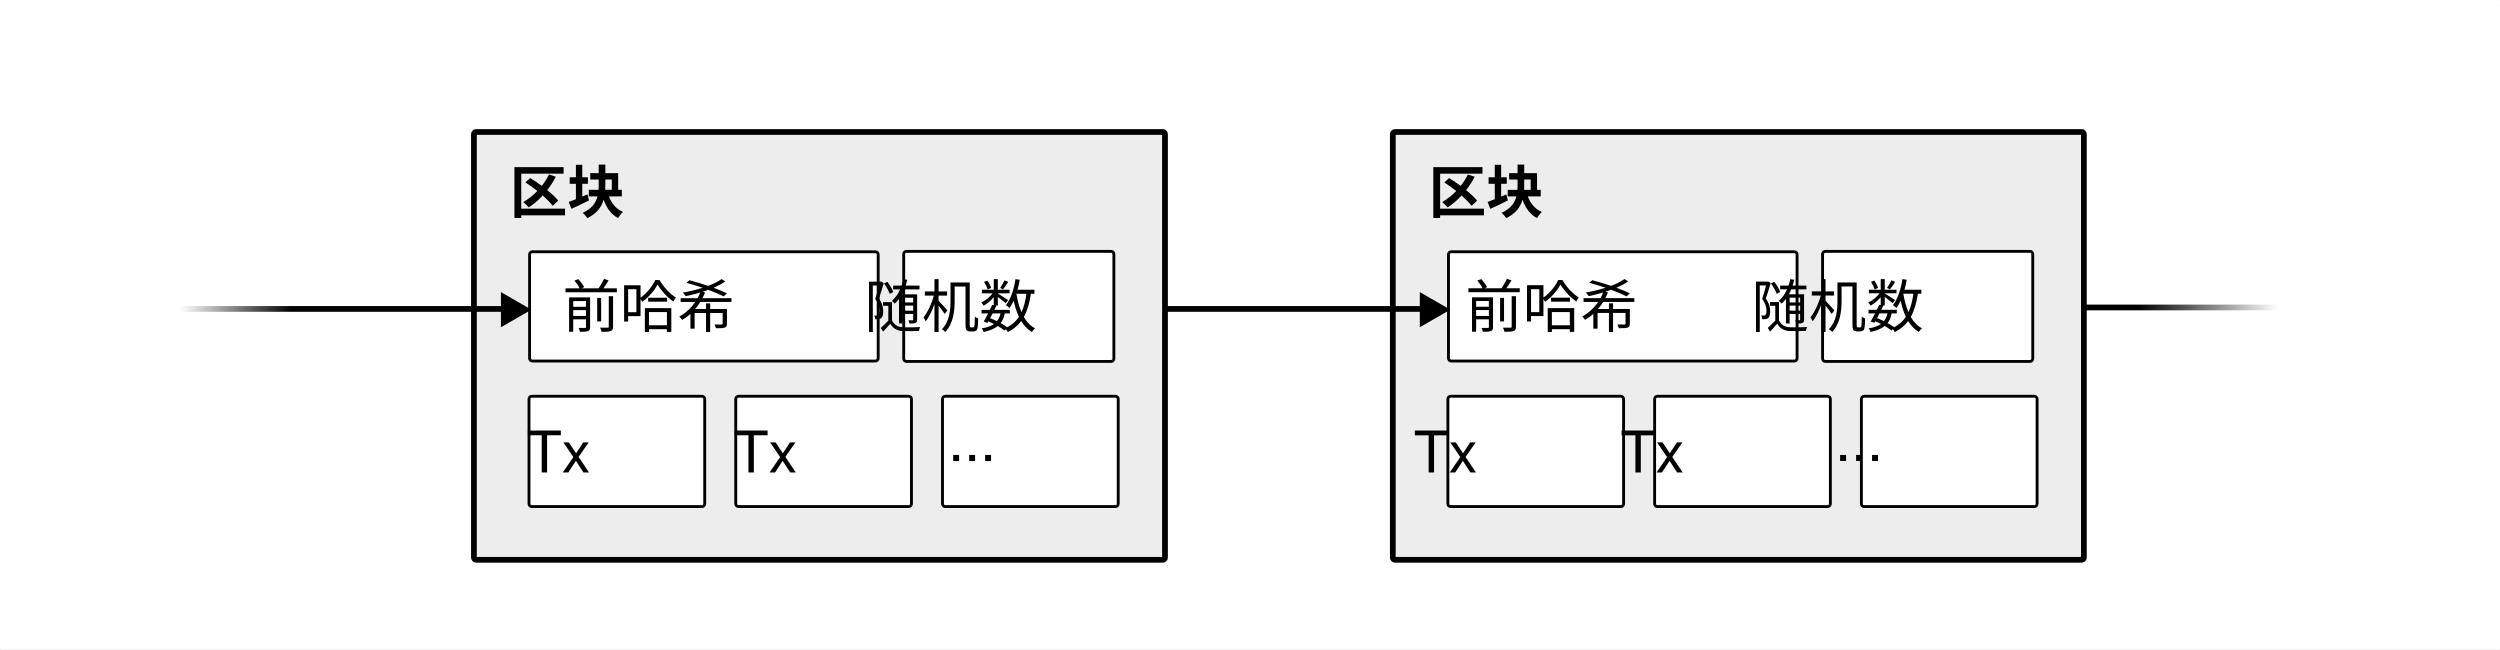
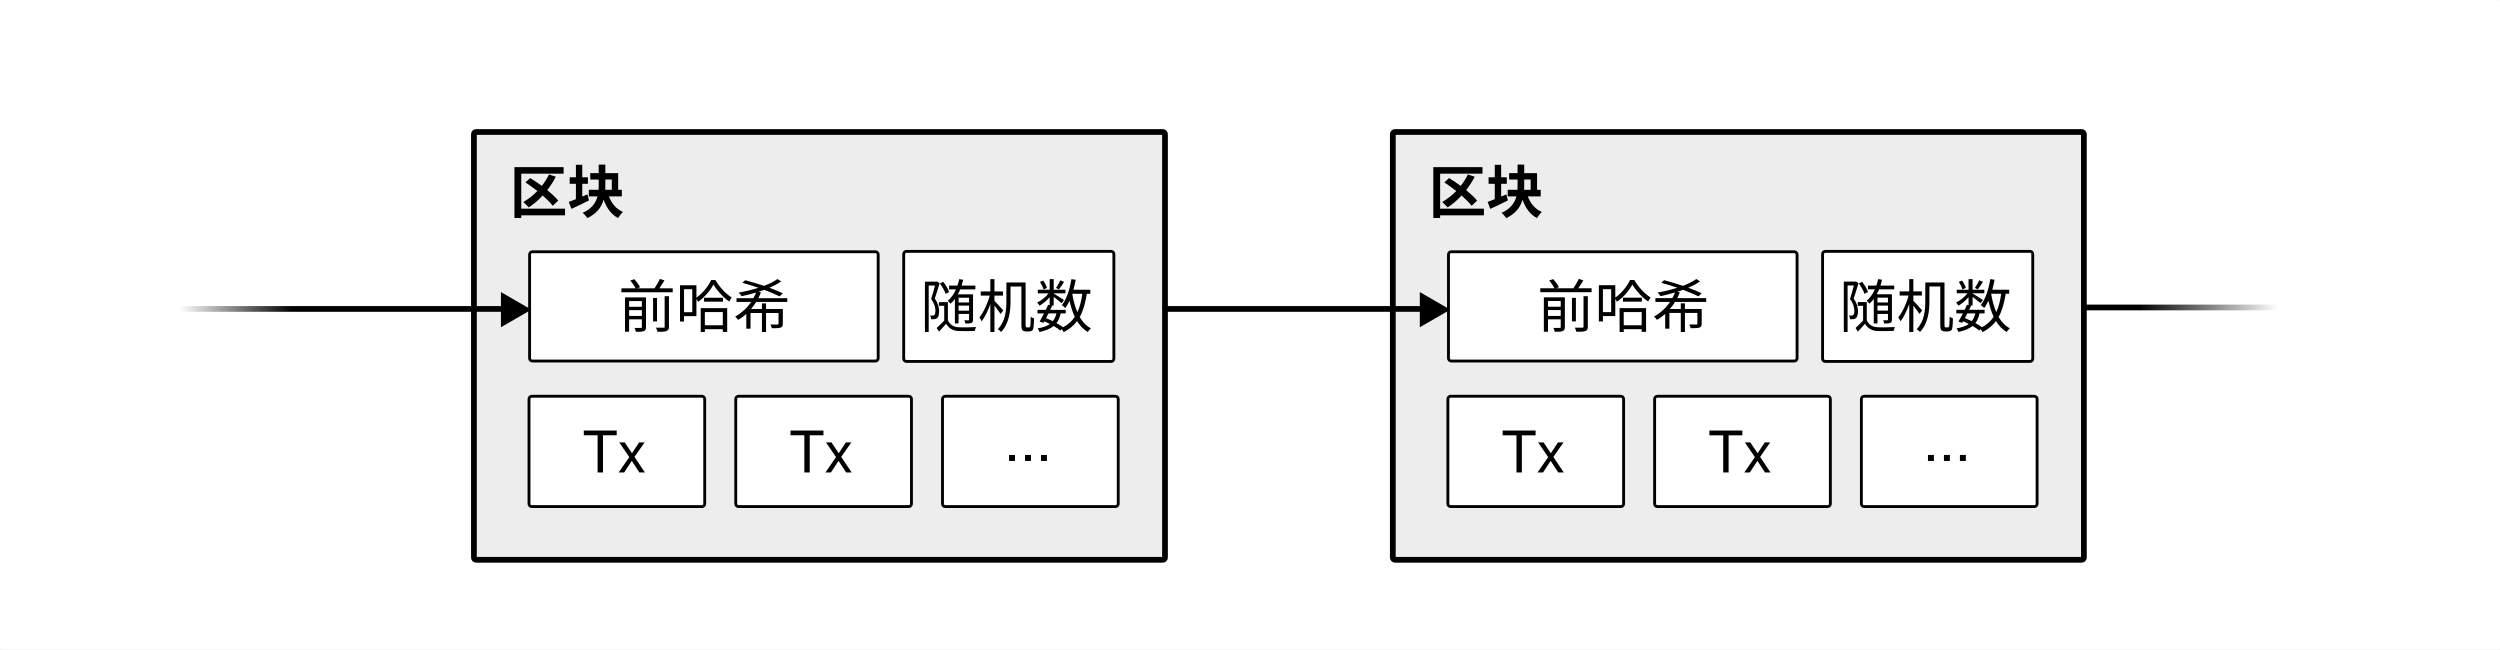
- <svg xmlns="http://www.w3.org/2000/svg" xmlns:xlink="http://www.w3.org/1999/xlink" version="1.1" width="738.848" height="191.93" id="svg11628" style="zoom: 1;">
-   <defs id="defs11630">
-     <linearGradient id="linearGradient5358">
-       <stop id="stop5360" style="stop-color:#ffffff;stop-opacity:0" offset="0" />
-       <stop id="stop5370" style="stop-color:#ffffff;stop-opacity:1" offset="0.5" />
-       <stop id="stop5362" style="stop-color:#ffffff;stop-opacity:1" offset="1" />
+ <svg xmlns="http://www.w3.org/2000/svg" xmlns:xlink="http://www.w3.org/1999/xlink" width="738.848" height="191.93" style="zoom:1">
+   <defs>
+     <linearGradient id="a">
+       <stop offset="0" stop-color="#fff" stop-opacity="0" />
+       <stop offset=".5" stop-color="#fff" />
+       <stop offset="1" stop-color="#fff" />
    </linearGradient>
-     <linearGradient id="linearGradient5358-7">
-       <stop id="stop5360-5" style="stop-color:#ffffff;stop-opacity:0" offset="0" />
-       <stop id="stop5370-5" style="stop-color:#ffffff;stop-opacity:1" offset="0.5" />
-       <stop id="stop5362-8" style="stop-color:#ffffff;stop-opacity:1" offset="1" />
+     <linearGradient id="b">
+       <stop offset="0" stop-color="#fff" stop-opacity="0" />
+       <stop offset=".5" stop-color="#fff" />
+       <stop offset="1" stop-color="#fff" />
    </linearGradient>
-     <linearGradient id="linearGradient5358-5">
-       <stop id="stop5360-6" style="stop-color:#ffffff;stop-opacity:0" offset="0" />
-       <stop id="stop5370-2" style="stop-color:#ffffff;stop-opacity:1" offset="0.5" />
-       <stop id="stop5362-6" style="stop-color:#ffffff;stop-opacity:1" offset="1" />
+     <linearGradient id="e" x1="558.56" x2="618.268" y1="112.415" y2="112.415" gradientTransform="matrix(.81346 0 0 .10434 16.71 27.644)" gradientUnits="userSpaceOnUse" spreadMethod="pad" xlink:href="#c" />
+     <linearGradient id="c">
+       <stop offset="0" stop-color="#fff" stop-opacity="0" />
+       <stop offset=".5" stop-color="#fff" />
+       <stop offset="1" stop-color="#fff" />
    </linearGradient>
-     <linearGradient id="linearGradient5358-7-2">
-       <stop id="stop5360-5-9" style="stop-color:#ffffff;stop-opacity:0" offset="0" />
-       <stop id="stop5370-5-1" style="stop-color:#ffffff;stop-opacity:1" offset="0.5" />
-       <stop id="stop5362-8-6" style="stop-color:#ffffff;stop-opacity:1" offset="1" />
-     </linearGradient>
-     <linearGradient x1="558.56" y1="112.415" x2="618.268" y2="112.415" id="linearGradient6080" xlink:href="#linearGradient5358-7-3" gradientUnits="userSpaceOnUse" gradientTransform="matrix(0.6579843,0,0,0.1043441,-596.3015,346.0291)" spreadMethod="pad" />
-     <linearGradient id="linearGradient5358-7-3">
-       <stop id="stop5360-5-5" style="stop-color:#ffffff;stop-opacity:0" offset="0" />
-       <stop id="stop5370-5-0" style="stop-color:#ffffff;stop-opacity:1" offset="0.5" />
-       <stop id="stop5362-8-7" style="stop-color:#ffffff;stop-opacity:1" offset="1" />
-     </linearGradient>
-     <linearGradient x1="558.56" y1="112.415" x2="618.268" y2="112.415" id="linearGradient6894" xlink:href="#linearGradient5358-7-3-4" gradientUnits="userSpaceOnUse" gradientTransform="matrix(0.8134621,0,0,0.1043441,95.83907,344.6005)" spreadMethod="pad" />
-     <linearGradient id="linearGradient5358-7-3-4">
-       <stop id="stop5360-5-5-1" style="stop-color:#ffffff;stop-opacity:0" offset="0" />
-       <stop id="stop5370-5-0-7" style="stop-color:#ffffff;stop-opacity:1" offset="0.5" />
-       <stop id="stop5362-8-7-5" style="stop-color:#ffffff;stop-opacity:1" offset="1" />
-     </linearGradient>
-     <linearGradient x1="558.56" y1="112.415" x2="618.268" y2="112.415" id="linearGradient11297" xlink:href="#linearGradient5358-7-3-4-2" gradientUnits="userSpaceOnUse" gradientTransform="matrix(0.8134621,0,0,0.1043441,16.70926,27.64392)" spreadMethod="pad" />
-     <linearGradient id="linearGradient5358-7-3-4-2">
-       <stop id="stop5360-5-5-1-4" style="stop-color:#ffffff;stop-opacity:0" offset="0" />
-       <stop id="stop5370-5-0-7-7" style="stop-color:#ffffff;stop-opacity:1" offset="0.5" />
-       <stop id="stop5362-8-7-5-9" style="stop-color:#ffffff;stop-opacity:1" offset="1" />
-     </linearGradient>
-     <linearGradient x1="558.56" y1="112.415" x2="618.268" y2="112.415" id="linearGradient11299" xlink:href="#linearGradient5358-7-3-7" gradientUnits="userSpaceOnUse" gradientTransform="matrix(0.6579843,0,0,0.1043441,-517.1717,29.07249)" spreadMethod="pad" />
-     <linearGradient id="linearGradient5358-7-3-7">
-       <stop id="stop5360-5-5-2" style="stop-color:#ffffff;stop-opacity:0" offset="0" />
-       <stop id="stop5370-5-0-6" style="stop-color:#ffffff;stop-opacity:1" offset="0.5" />
-       <stop id="stop5362-8-7-55" style="stop-color:#ffffff;stop-opacity:1" offset="1" />
+     <linearGradient id="f" x1="558.56" x2="618.268" y1="112.415" y2="112.415" gradientTransform="matrix(.65798 0 0 .10434 -517.172 29.072)" gradientUnits="userSpaceOnUse" spreadMethod="pad" xlink:href="#d" />
+     <linearGradient id="d">
+       <stop offset="0" stop-color="#fff" stop-opacity="0" />
+       <stop offset=".5" stop-color="#fff" />
+       <stop offset="1" stop-color="#fff" />
    </linearGradient>
  </defs>
-   <g transform="translate(548.2893,-424.6475)" id="layer1">
-     <rect width="738.848" height="191.93" ry="0.434" x="-548.289" y="424.647" id="rect11224" style="color:#000000;fill:#ffffff;fill-opacity:1;fill-rule:nonzero;stroke:none;stroke-width:1;marker:none;visibility:visible;display:inline;overflow:visible;enable-background:accumulate" />
-     <g transform="matrix(1.697282,0,0,1.697282,-715.807,448.2063)" id="g11245">
-       <path d="m 387.805,39.662 110.889,0" id="path3814-6-7-1-9-4" style="fill:none;stroke:#000000;stroke-width:1;stroke-linecap:round;stroke-linejoin:round;stroke-miterlimit:4;stroke-opacity:1;stroke-dasharray:none" />
-       <rect width="48.57" height="19.722" ry="0.086" x="471.077" y="29.513" id="rect5356-5-5-8-8" style="color:#000000;fill:url(#linearGradient11297);fill-opacity:1;fill-rule:nonzero;stroke:#000000;stroke-width:0;stroke-linecap:round;stroke-linejoin:round;stroke-miterlimit:4;stroke-opacity:1;stroke-dasharray:none;stroke-dashoffset:0;marker:none;visibility:visible;display:inline;overflow:visible;enable-background:accumulate" />
-       <g transform="translate(124.1396,-506.1067)" id="g7456-7">
-         <rect width="120.332" height="74.49" ry="0.384" x="217.081" y="515.208" id="rect2987-7-2-0" style="color:#000000;fill:#ededed;fill-opacity:1;fill-rule:nonzero;stroke:#000000;stroke-width:1;stroke-linecap:round;stroke-linejoin:round;stroke-miterlimit:4;stroke-opacity:1;stroke-dasharray:none;stroke-dashoffset:0;marker:none;visibility:visible;display:inline;overflow:visible;enable-background:accumulate" />
-         <text x="223.322" y="529.279" id="text2989-6-8-9-6" xml:space="preserve" style="font-size:10px;font-style:normal;font-weight:normal;line-height:125%;letter-spacing:0px;word-spacing:0px;fill:#000000;fill-opacity:1;stroke:none;font-family:Helvetica">
-           <tspan x="223.322" y="529.279" id="tspan2991-4-4-6-7" style="font-weight:bold;-inkscape-font-specification:Helvetica Bold">区块</tspan>
+   <g transform="translate(548.29 -424.647)">
+     <rect width="738.848" height="191.93" x="-548.289" y="424.647" overflow="visible" ry=".434" style="marker:none" fill="#fff" color="#000" />
+     <g transform="translate(-715.807 448.206) scale(1.69728)">
+       <path fill="none" stroke="#000" stroke-linecap="round" stroke-linejoin="round" d="M387.805 39.662h110.889" />
+       <rect width="48.57" height="19.722" x="471.077" y="29.513" overflow="visible" ry=".086" style="marker:none" fill="url(#e)" color="#000" />
+       <g transform="translate(124.14 -506.107)">
+         <rect width="120.332" height="74.49" x="217.081" y="515.208" stroke="#000" stroke-linejoin="round" ry=".384" style="marker:none" fill="#ededed" stroke-linecap="round" color="#000" overflow="visible" />
+         <text x="223.322" y="529.279" style="line-height:125%" font-family="Helvetica" font-size="10" font-weight="400" letter-spacing="0" word-spacing="0">
+           <tspan x="223.322" y="529.279" style="-inkscape-font-specification:Helvetica Bold" font-weight="700">区块</tspan>
        </text>
-         <rect width="60.698" height="19.03" ry="0.478" x="226.773" y="536.062" id="rect3777-9-15-5-4-5" style="color:#000000;fill:#ffffff;fill-opacity:1;fill-rule:nonzero;stroke:#000000;stroke-width:0.5;stroke-linecap:round;stroke-linejoin:round;stroke-miterlimit:4;stroke-opacity:1;stroke-dasharray:none;stroke-dashoffset:0;marker:none;visibility:visible;display:inline;overflow:visible;enable-background:accumulate" />
-         <text x="257.227" y="549.238" id="text3779-6-2-6-7-8" xml:space="preserve" style="font-size:10px;font-style:normal;font-weight:normal;line-height:125%;letter-spacing:0px;word-spacing:0px;fill:#000000;fill-opacity:1;stroke:none;font-family:Helvetica">
-           <tspan x="257.227" y="549.238" id="tspan3783-2-5-5-92-3" style="text-align:center;text-anchor:middle">前哈希</tspan>
+         <rect width="60.698" height="19.03" x="226.773" y="536.062" stroke="#000" stroke-linecap="round" overflow="visible" ry=".478" style="marker:none" fill="#fff" stroke-linejoin="round" stroke-width=".5" color="#000" />
+         <text x="257.227" y="549.238" style="line-height:125%" font-family="Helvetica" font-size="10" font-weight="400" letter-spacing="0" word-spacing="0">
+           <tspan x="257.227" y="549.238" style="text-align:center" text-anchor="middle">前哈希</tspan>
        </text>
-         <g transform="translate(25.2132,0)" id="g7344-9" style="stroke-width:0.5;stroke-miterlimit:4;stroke-dasharray:none">
-           <rect width="36.596" height="19.171" ry="0.482" x="266.702" y="535.991" id="rect3777-9-15-5-7-3-4" style="color:#000000;fill:#ffffff;fill-opacity:1;fill-rule:nonzero;stroke:#000000;stroke-width:0.5;stroke-linecap:round;stroke-linejoin:round;stroke-miterlimit:4;stroke-opacity:1;stroke-dasharray:none;stroke-dashoffset:0;marker:none;visibility:visible;display:inline;overflow:visible;enable-background:accumulate" />
-           <text x="284.6" y="549.238" id="text3779-6-2-6-0-8-1" xml:space="preserve" style="font-size:10px;font-style:normal;font-weight:normal;line-height:125%;letter-spacing:0px;word-spacing:0px;fill:#000000;fill-opacity:1;stroke:none;font-family:Helvetica">
-             <tspan x="284.6" y="549.238" id="tspan3783-2-5-5-1-5-5" style="text-align:center;text-anchor:middle">随机数</tspan>
+         <g stroke-width=".5" transform="translate(25.213)">
+           <rect width="36.596" height="19.171" x="266.702" y="535.991" stroke="#000" stroke-linejoin="round" ry=".482" style="marker:none" fill="#fff" stroke-linecap="round" color="#000" overflow="visible" />
+           <text x="284.6" y="549.238" style="line-height:125%" font-family="Helvetica" font-size="10" font-weight="400" letter-spacing="0" word-spacing="0">
+             <tspan x="284.6" y="549.238" style="text-align:center" text-anchor="middle">随机数</tspan>
          </text>
        </g>
-         <g id="g7397-6">
-           <rect width="30.596" height="19.212" ry="0.483" x="226.671" y="561.225" id="rect3777-9-15-5-7-0-2-9" style="color:#000000;fill:#ffffff;fill-opacity:1;fill-rule:nonzero;stroke:#000000;stroke-width:0.5;stroke-linecap:round;stroke-linejoin:round;stroke-miterlimit:4;stroke-opacity:1;stroke-dasharray:none;stroke-dashoffset:0;marker:none;visibility:visible;display:inline;overflow:visible;enable-background:accumulate" />
-           <text x="241.56" y="574.492" id="text3779-6-2-6-0-6-4-8" xml:space="preserve" style="font-size:10px;font-style:normal;font-weight:normal;line-height:125%;letter-spacing:0px;word-spacing:0px;fill:#000000;fill-opacity:1;stroke:none;font-family:Helvetica">
-             <tspan x="241.56" y="574.492" id="tspan3783-2-5-5-1-6-7-9" style="text-align:center;text-anchor:middle">Tx</tspan>
+         <rect width="30.596" height="19.212" x="226.671" y="561.225" stroke="#000" stroke-linecap="round" overflow="visible" ry=".483" style="marker:none" fill="#fff" stroke-linejoin="round" stroke-width=".5" color="#000" />
+         <text x="241.56" y="574.492" style="line-height:125%" font-family="Helvetica" font-size="10" font-weight="400" letter-spacing="0" word-spacing="0">
+           <tspan x="241.56" y="574.492" style="text-align:center" text-anchor="middle">Tx</tspan>
+         </text>
+         <g transform="translate(36)">
+           <rect width="30.596" height="19.212" x="226.671" y="561.225" stroke="#000" stroke-linecap="round" overflow="visible" ry=".483" style="marker:none" fill="#fff" stroke-linejoin="round" stroke-width=".5" color="#000" />
+           <text x="241.56" y="574.492" style="line-height:125%" font-family="Helvetica" font-size="10" font-weight="400" letter-spacing="0" word-spacing="0">
+             <tspan x="241.56" y="574.492" style="text-align:center" text-anchor="middle">Tx</tspan>
          </text>
        </g>
-         <g transform="translate(36,4.2773438e-6)" id="g7397-1-9">
-           <rect width="30.596" height="19.212" ry="0.483" x="226.671" y="561.225" id="rect3777-9-15-5-7-0-2-1-0" style="color:#000000;fill:#ffffff;fill-opacity:1;fill-rule:nonzero;stroke:#000000;stroke-width:0.5;stroke-linecap:round;stroke-linejoin:round;stroke-miterlimit:4;stroke-opacity:1;stroke-dasharray:none;stroke-dashoffset:0;marker:none;visibility:visible;display:inline;overflow:visible;enable-background:accumulate" />
-           <text x="241.56" y="574.492" id="text3779-6-2-6-0-6-4-3-6" xml:space="preserve" style="font-size:10px;font-style:normal;font-weight:normal;line-height:125%;letter-spacing:0px;word-spacing:0px;fill:#000000;fill-opacity:1;stroke:none;font-family:Helvetica">
-             <tspan x="241.56" y="574.492" id="tspan3783-2-5-5-1-6-7-3-4" style="text-align:center;text-anchor:middle">Tx</tspan>
-           </text>
-         </g>
-         <g transform="translate(72,4.2773438e-6)" id="g7397-1-8-1">
-           <rect width="30.596" height="19.212" ry="0.483" x="226.671" y="561.225" id="rect3777-9-15-5-7-0-2-1-3-7" style="color:#000000;fill:#ffffff;fill-opacity:1;fill-rule:nonzero;stroke:#000000;stroke-width:0.5;stroke-linecap:round;stroke-linejoin:round;stroke-miterlimit:4;stroke-opacity:1;stroke-dasharray:none;stroke-dashoffset:0;marker:none;visibility:visible;display:inline;overflow:visible;enable-background:accumulate" />
-           <text x="241.56" y="572.492" id="text3779-6-2-6-0-6-4-3-0-8" xml:space="preserve" style="font-size:10px;font-style:normal;font-weight:normal;line-height:125%;letter-spacing:0px;word-spacing:0px;fill:#000000;fill-opacity:1;stroke:none;font-family:Helvetica">
-             <tspan x="241.56" y="572.492" id="tspan3783-2-5-5-1-6-7-3-6-9" style="text-align:center;text-anchor:middle">...</tspan>
+         <g transform="translate(72)">
+           <rect width="30.596" height="19.212" x="226.671" y="561.225" stroke="#000" stroke-linecap="round" overflow="visible" ry=".483" style="marker:none" fill="#fff" stroke-linejoin="round" stroke-width=".5" color="#000" />
+           <text x="241.56" y="572.492" style="line-height:125%" font-family="Helvetica" font-size="10" font-weight="400" letter-spacing="0" word-spacing="0">
+             <tspan x="241.56" y="572.492" style="text-align:center" text-anchor="middle">...</tspan>
          </text>
        </g>
      </g>
-       <g transform="translate(-55.55839,-450.528)" id="g7615">
-         <path d="m 283.458,490.442 119.508,0" id="path3814-6-7-1-1-0" style="fill:none;stroke:#000000;stroke-width:1;stroke-linecap:round;stroke-linejoin:round;stroke-miterlimit:4;stroke-opacity:1;stroke-dasharray:none" />
-         <path d="m 189.151,31.856 -1.531,-2.652 -1.531,-2.652 3.062,0 3.062,0 -1.531,2.652 z" transform="matrix(0,-1,1,0,374.9288,679.7196)" id="path3816-0-5-6-9-1" style="color:#000000;fill:#000000;fill-opacity:1;fill-rule:nonzero;stroke:#000000;stroke-width:0;stroke-linecap:round;stroke-linejoin:round;stroke-miterlimit:4;stroke-opacity:1;stroke-dasharray:none;stroke-dashoffset:0;marker:none;visibility:visible;display:inline;overflow:visible;enable-background:accumulate" />
-       </g>
-       <rect width="120.332" height="74.49" ry="0.384" x="181.22" y="9.102" id="rect2987-7-2" style="color:#000000;fill:#ededed;fill-opacity:1;fill-rule:nonzero;stroke:#000000;stroke-width:1;stroke-linecap:round;stroke-linejoin:round;stroke-miterlimit:4;stroke-opacity:1;stroke-dasharray:none;stroke-dashoffset:0;marker:none;visibility:visible;display:inline;overflow:visible;enable-background:accumulate" />
-       <text x="187.462" y="23.172" id="text2989-6-8-9" xml:space="preserve" style="font-size:10px;font-style:normal;font-weight:normal;line-height:125%;letter-spacing:0px;word-spacing:0px;fill:#000000;fill-opacity:1;stroke:none;font-family:Helvetica">
-         <tspan x="187.462" y="23.172" id="tspan2991-4-4-6" style="font-weight:bold;-inkscape-font-specification:Helvetica Bold">区块</tspan>
+       <path fill="none" stroke="#000" stroke-linecap="round" stroke-linejoin="round" d="M227.9 39.914h119.508" />
+       <path d="M351.226 40.04l-2.652 1.531-2.651 1.531V36.98l2.651 1.53z" style="marker:none" color="#000" overflow="visible" />
+       <rect width="120.332" height="74.49" x="181.22" y="9.102" stroke="#000" stroke-linejoin="round" ry=".384" style="marker:none" fill="#ededed" stroke-linecap="round" color="#000" overflow="visible" />
+       <text x="187.462" y="23.172" style="line-height:125%" font-family="Helvetica" font-size="10" font-weight="400" letter-spacing="0" word-spacing="0">
+         <tspan x="187.462" y="23.172" style="-inkscape-font-specification:Helvetica Bold" font-weight="700">区块</tspan>
      </text>
-       <rect width="60.698" height="19.03" ry="0.478" x="190.912" y="29.955" id="rect3777-9-15-5-4" style="color:#000000;fill:#ffffff;fill-opacity:1;fill-rule:nonzero;stroke:#000000;stroke-width:0.5;stroke-linecap:round;stroke-linejoin:round;stroke-miterlimit:4;stroke-opacity:1;stroke-dasharray:none;stroke-dashoffset:0;marker:none;visibility:visible;display:inline;overflow:visible;enable-background:accumulate" />
-       <text x="221.367" y="43.132" id="text3779-6-2-6-7" xml:space="preserve" style="font-size:10px;font-style:normal;font-weight:normal;line-height:125%;letter-spacing:0px;word-spacing:0px;fill:#000000;fill-opacity:1;stroke:none;font-family:Helvetica">
-         <tspan x="221.367" y="43.132" id="tspan3783-2-5-5-92" style="text-align:center;text-anchor:middle">前哈希</tspan>
+       <rect width="60.698" height="19.03" x="190.912" y="29.955" stroke="#000" stroke-linecap="round" overflow="visible" ry=".478" style="marker:none" fill="#fff" stroke-linejoin="round" stroke-width=".5" color="#000" />
+       <text x="221.367" y="43.132" style="line-height:125%" font-family="Helvetica" font-size="10" font-weight="400" letter-spacing="0" word-spacing="0">
+         <tspan x="221.367" y="43.132" style="text-align:center" text-anchor="middle">前哈希</tspan>
      </text>
-       <rect width="36.596" height="19.171" ry="0.482" x="256.055" y="29.884" id="rect3777-9-15-5-7-3" style="color:#000000;fill:#ffffff;fill-opacity:1;fill-rule:nonzero;stroke:#000000;stroke-width:0.5;stroke-linecap:round;stroke-linejoin:round;stroke-miterlimit:4;stroke-opacity:1;stroke-dasharray:none;stroke-dashoffset:0;marker:none;visibility:visible;display:inline;overflow:visible;enable-background:accumulate" />
-       <text x="273.953" y="43.132" id="text3779-6-2-6-0-8" xml:space="preserve" style="font-size:10px;font-style:normal;font-weight:normal;line-height:125%;letter-spacing:0px;word-spacing:0px;fill:#000000;fill-opacity:1;stroke:none;font-family:Helvetica">
-         <tspan x="273.953" y="43.132" id="tspan3783-2-5-5-1-5" style="text-align:center;text-anchor:middle">随机数</tspan>
+       <rect width="36.596" height="19.171" x="256.055" y="29.884" stroke="#000" stroke-linecap="round" overflow="visible" ry=".482" style="marker:none" fill="#fff" stroke-linejoin="round" stroke-width=".5" color="#000" />
+       <text x="273.953" y="43.132" style="line-height:125%" font-family="Helvetica" font-size="10" font-weight="400" letter-spacing="0" word-spacing="0">
+         <tspan x="273.953" y="43.132" style="text-align:center" text-anchor="middle">随机数</tspan>
      </text>
-       <rect width="30.596" height="19.212" ry="0.483" x="190.81" y="55.118" id="rect3777-9-15-5-7-0-2" style="color:#000000;fill:#ffffff;fill-opacity:1;fill-rule:nonzero;stroke:#000000;stroke-width:0.5;stroke-linecap:round;stroke-linejoin:round;stroke-miterlimit:4;stroke-opacity:1;stroke-dasharray:none;stroke-dashoffset:0;marker:none;visibility:visible;display:inline;overflow:visible;enable-background:accumulate" />
-       <text x="205.699" y="68.385" id="text3779-6-2-6-0-6-4" xml:space="preserve" style="font-size:10px;font-style:normal;font-weight:normal;line-height:125%;letter-spacing:0px;word-spacing:0px;fill:#000000;fill-opacity:1;stroke:none;font-family:Helvetica">
-         <tspan x="205.699" y="68.385" id="tspan3783-2-5-5-1-6-7" style="text-align:center;text-anchor:middle">Tx</tspan>
+       <rect width="30.596" height="19.212" x="190.81" y="55.118" stroke="#000" stroke-linecap="round" overflow="visible" ry=".483" style="marker:none" fill="#fff" stroke-linejoin="round" stroke-width=".5" color="#000" />
+       <text x="205.699" y="68.385" style="line-height:125%" font-family="Helvetica" font-size="10" font-weight="400" letter-spacing="0" word-spacing="0">
+         <tspan x="205.699" y="68.385" style="text-align:center" text-anchor="middle">Tx</tspan>
      </text>
-       <rect width="30.596" height="19.212" ry="0.483" x="226.81" y="55.118" id="rect3777-9-15-5-7-0-2-1" style="color:#000000;fill:#ffffff;fill-opacity:1;fill-rule:nonzero;stroke:#000000;stroke-width:0.5;stroke-linecap:round;stroke-linejoin:round;stroke-miterlimit:4;stroke-opacity:1;stroke-dasharray:none;stroke-dashoffset:0;marker:none;visibility:visible;display:inline;overflow:visible;enable-background:accumulate" />
-       <text x="241.699" y="68.385" id="text3779-6-2-6-0-6-4-3" xml:space="preserve" style="font-size:10px;font-style:normal;font-weight:normal;line-height:125%;letter-spacing:0px;word-spacing:0px;fill:#000000;fill-opacity:1;stroke:none;font-family:Helvetica">
-         <tspan x="241.699" y="68.385" id="tspan3783-2-5-5-1-6-7-3" style="text-align:center;text-anchor:middle">Tx</tspan>
+       <rect width="30.596" height="19.212" x="226.81" y="55.118" stroke="#000" stroke-linecap="round" overflow="visible" ry=".483" style="marker:none" fill="#fff" stroke-linejoin="round" stroke-width=".5" color="#000" />
+       <text x="241.699" y="68.385" style="line-height:125%" font-family="Helvetica" font-size="10" font-weight="400" letter-spacing="0" word-spacing="0">
+         <tspan x="241.699" y="68.385" style="text-align:center" text-anchor="middle">Tx</tspan>
      </text>
-       <rect width="30.596" height="19.212" ry="0.483" x="262.81" y="55.118" id="rect3777-9-15-5-7-0-2-1-3" style="color:#000000;fill:#ffffff;fill-opacity:1;fill-rule:nonzero;stroke:#000000;stroke-width:0.5;stroke-linecap:round;stroke-linejoin:round;stroke-miterlimit:4;stroke-opacity:1;stroke-dasharray:none;stroke-dashoffset:0;marker:none;visibility:visible;display:inline;overflow:visible;enable-background:accumulate" />
-       <text x="277.699" y="66.385" id="text3779-6-2-6-0-6-4-3-0" xml:space="preserve" style="font-size:10px;font-style:normal;font-weight:normal;line-height:125%;letter-spacing:0px;word-spacing:0px;fill:#000000;fill-opacity:1;stroke:none;font-family:Helvetica">
-         <tspan x="277.699" y="66.385" id="tspan3783-2-5-5-1-6-7-3-6" style="text-align:center;text-anchor:middle">...</tspan>
+       <rect width="30.596" height="19.212" x="262.81" y="55.118" stroke="#000" stroke-linecap="round" overflow="visible" ry=".483" style="marker:none" fill="#fff" stroke-linejoin="round" stroke-width=".5" color="#000" />
+       <text x="277.699" y="66.385" style="line-height:125%" font-family="Helvetica" font-size="10" font-weight="400" letter-spacing="0" word-spacing="0">
+         <tspan x="277.699" y="66.385" style="text-align:center" text-anchor="middle">...</tspan>
      </text>
-       <g transform="translate(-79.12981,-316.9566)" id="g6848-0">
-         <path d="m 199.674,356.871 67.252,0" id="path3814-6-7-1-92" style="fill:none;stroke:#000000;stroke-width:1;stroke-linecap:round;stroke-linejoin:round;stroke-miterlimit:4;stroke-opacity:1;stroke-dasharray:none" />
-         <path d="m 189.151,31.856 -1.531,-2.652 -1.531,-2.652 3.062,0 3.062,0 -1.531,2.652 z" transform="matrix(0,-1,1,0,238.5002,546.1482)" id="path3816-0-5-6-90" style="color:#000000;fill:#000000;fill-opacity:1;fill-rule:nonzero;stroke:#000000;stroke-width:0;stroke-linecap:round;stroke-linejoin:round;stroke-miterlimit:4;stroke-opacity:1;stroke-dasharray:none;stroke-dashoffset:0;marker:none;visibility:visible;display:inline;overflow:visible;enable-background:accumulate" />
-       </g>
-       <rect width="39.287" height="19.722" ry="0.086" x="-149.648" y="30.941" transform="scale(-1,1)" id="rect5356-5-5-7" style="color:#000000;fill:url(#linearGradient11299);fill-opacity:1;fill-rule:nonzero;stroke:#000000;stroke-width:0;stroke-linecap:round;stroke-linejoin:round;stroke-miterlimit:4;stroke-opacity:1;stroke-dasharray:none;stroke-dashoffset:0;marker:none;visibility:visible;display:inline;overflow:visible;enable-background:accumulate" />
+       <path fill="none" stroke="#000" stroke-linecap="round" stroke-linejoin="round" d="M120.544 39.914h67.252" />
+       <path d="M191.226 40.04l-2.652 1.531-2.651 1.531V36.98l2.651 1.53z" style="marker:none" color="#000" overflow="visible" />
+       <rect width="39.287" height="19.722" x="-149.648" y="30.941" fill="url(#f)" color="#000" overflow="visible" ry=".086" transform="scale(-1 1)" style="marker:none" />
    </g>
  </g>
</svg>
